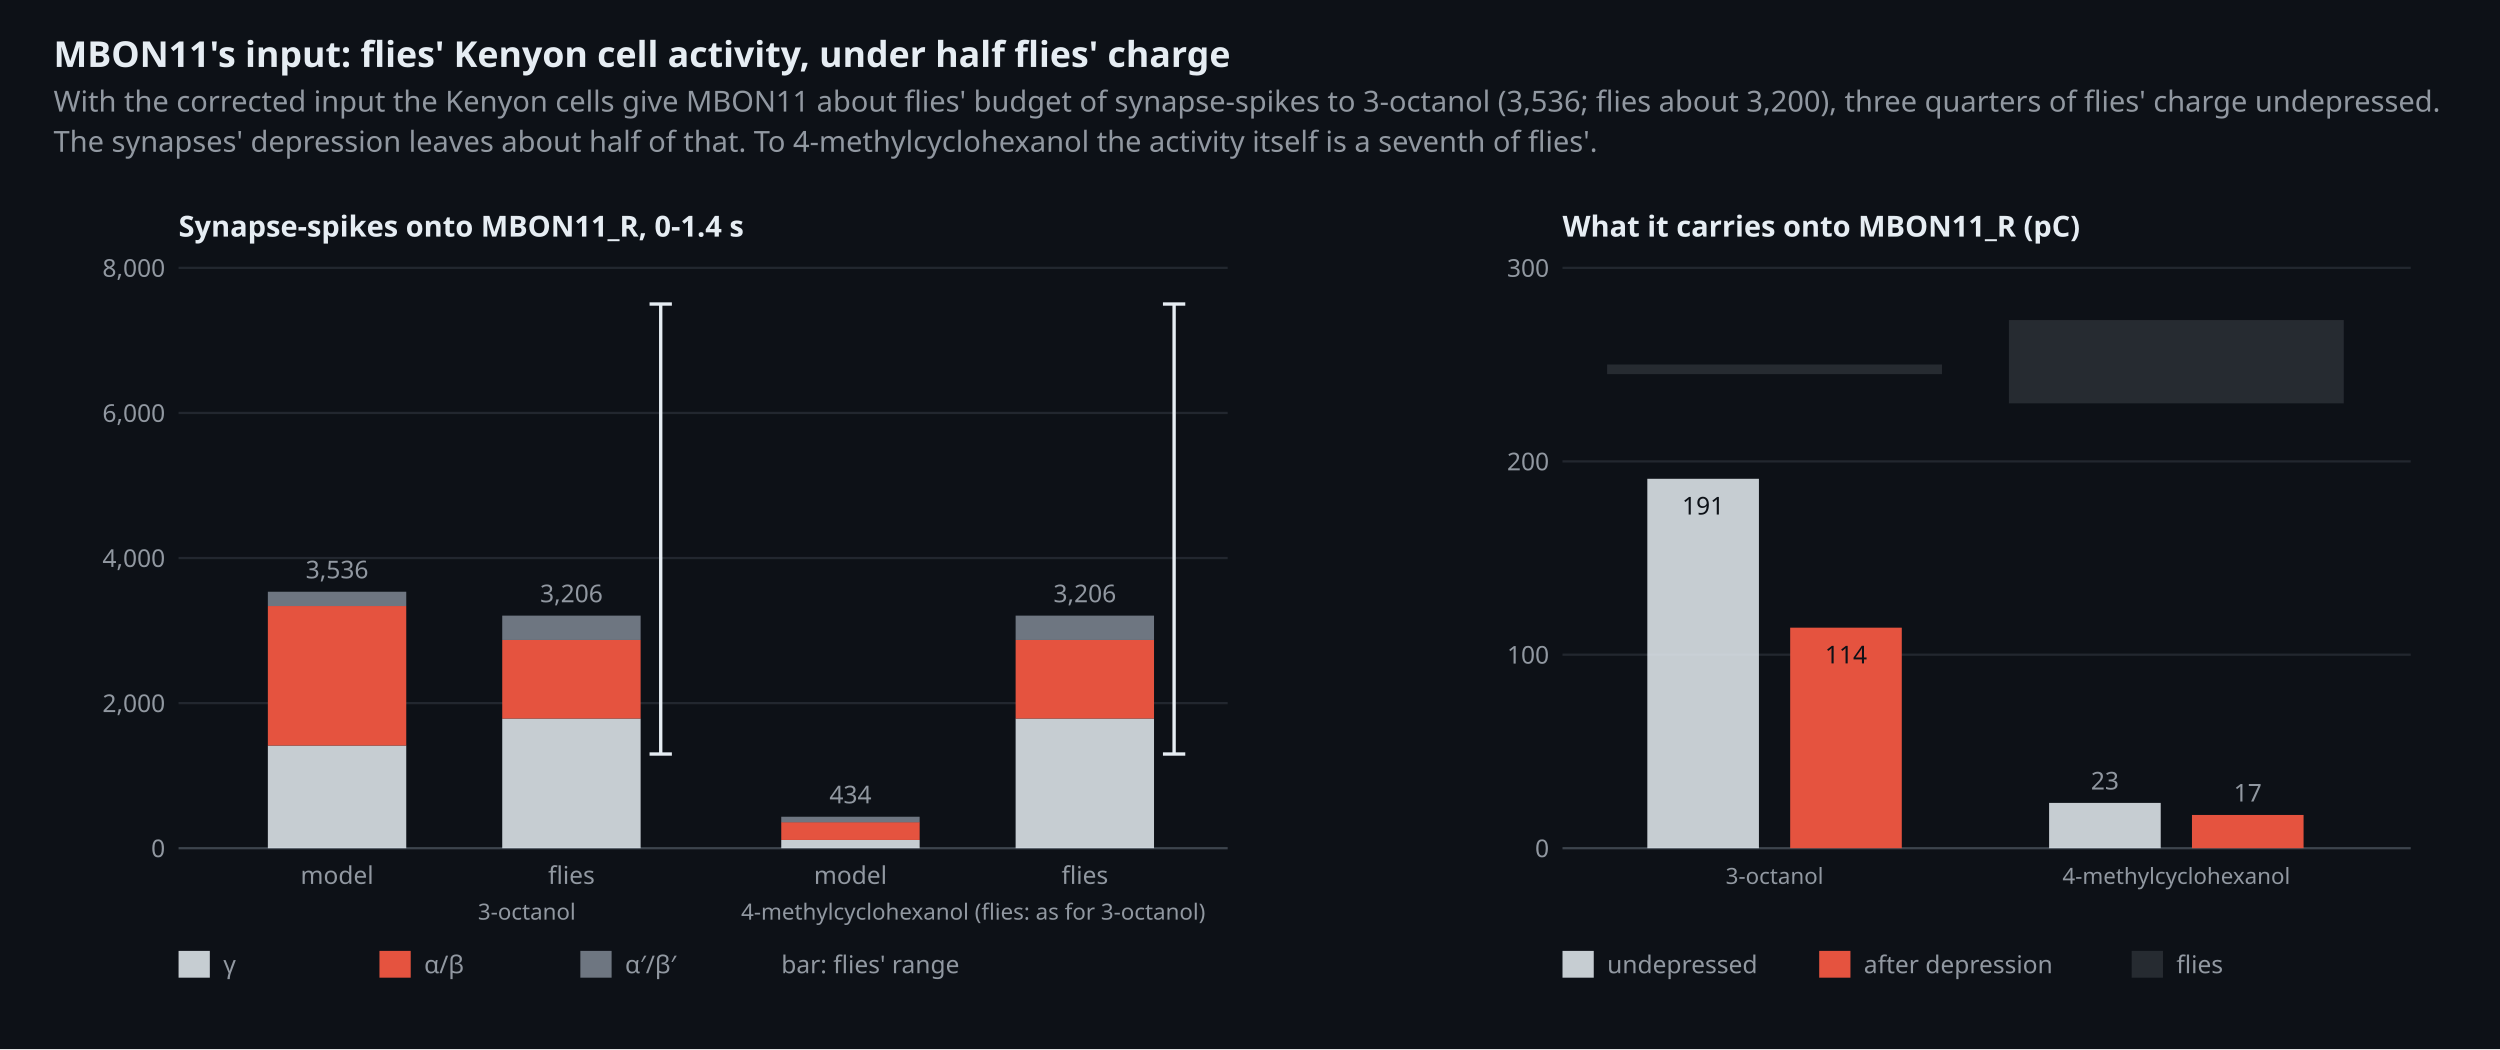
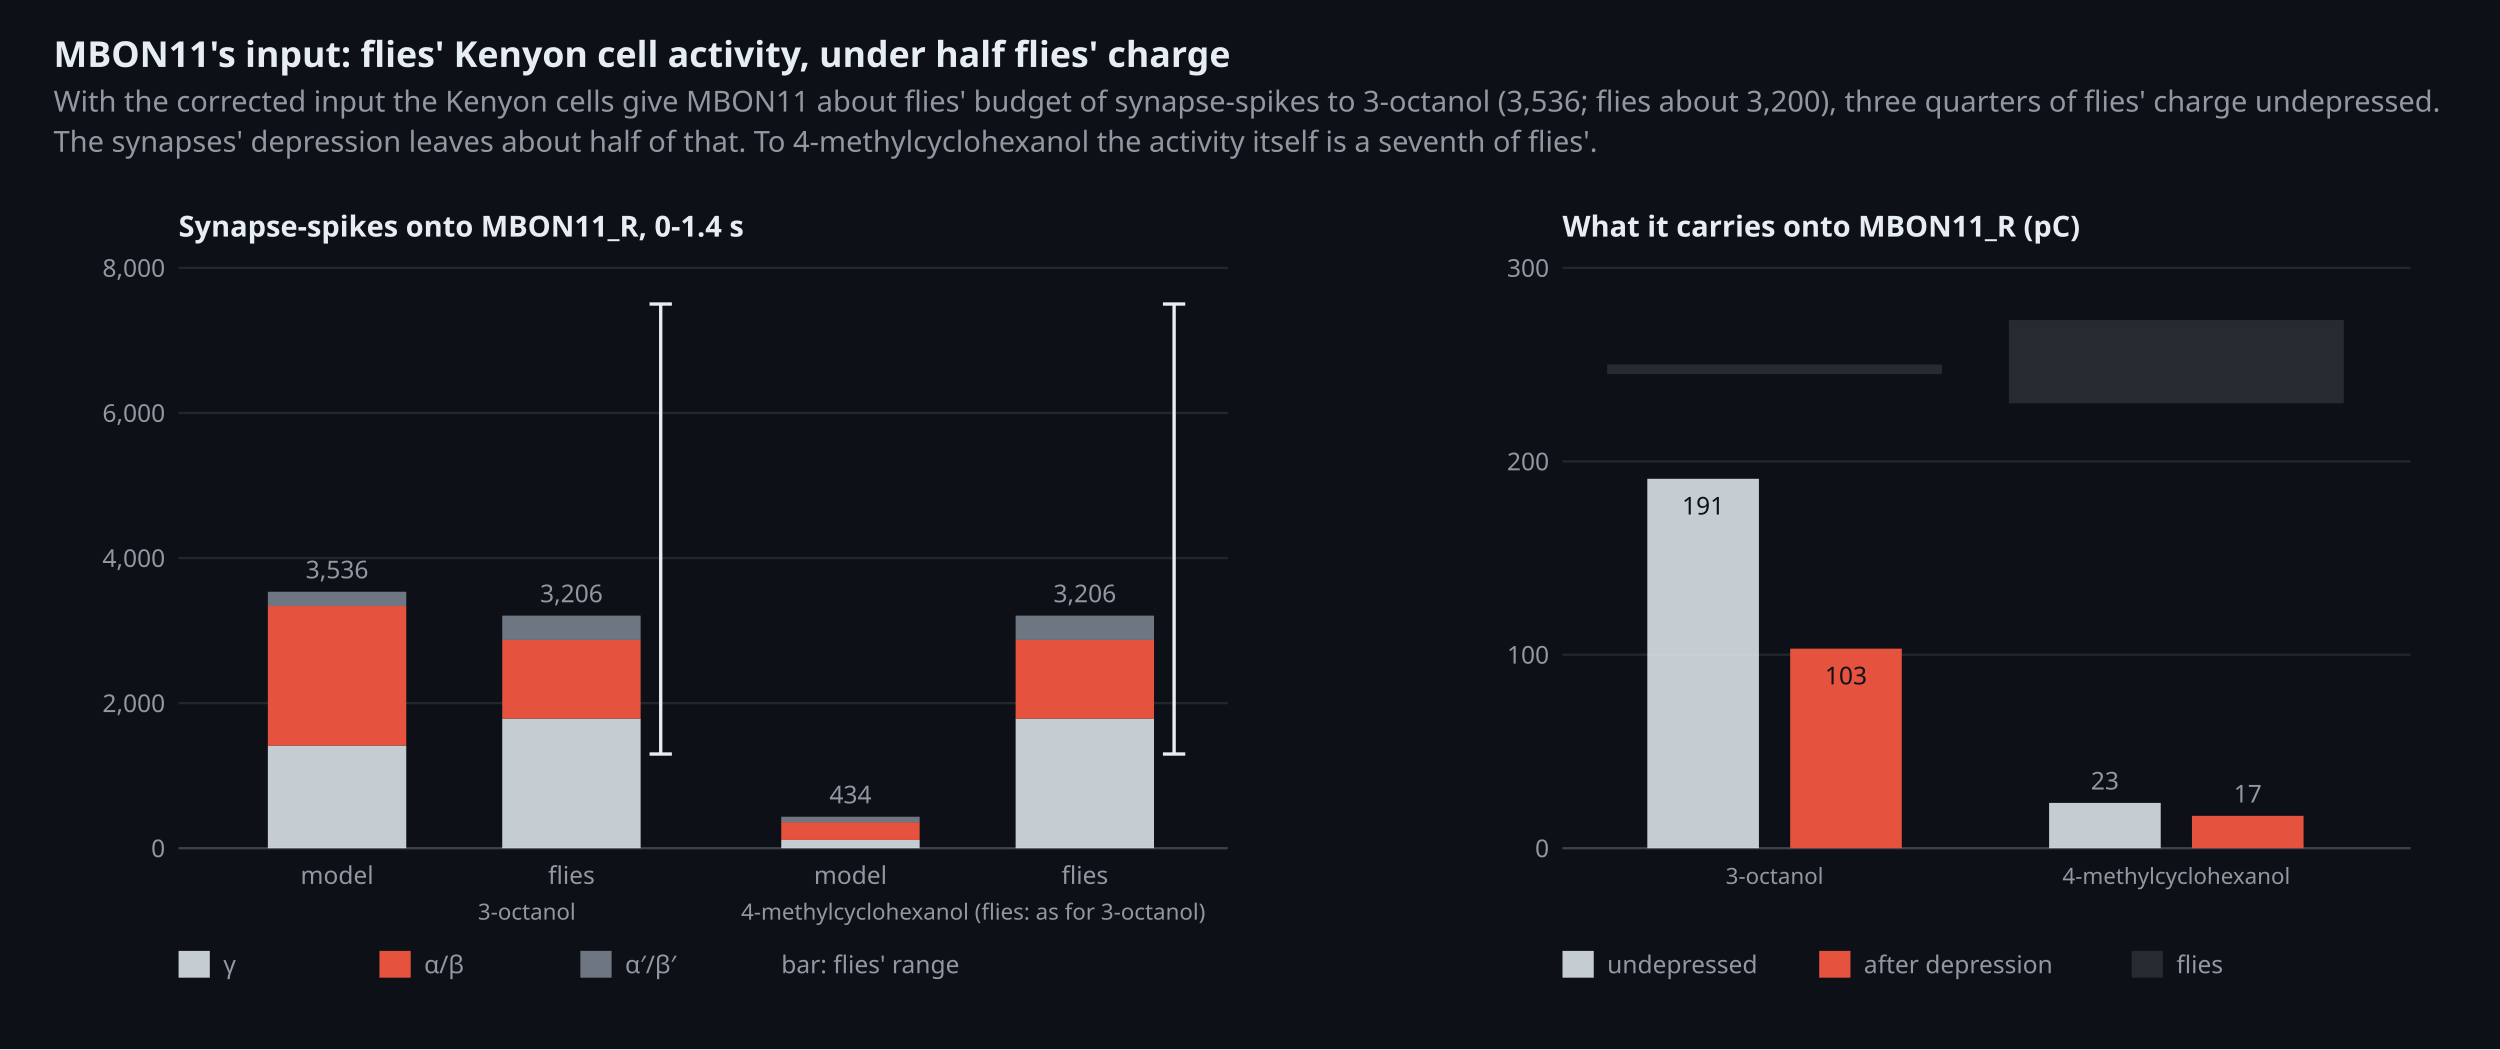
<svg xmlns="http://www.w3.org/2000/svg" width="1120" height="470" viewBox="0 0 1120 470" role="img" aria-labelledby="t">
  <style>
    text { font-family: -apple-system, BlinkMacSystemFont, 'Segoe UI', 'Noto Sans', Helvetica, Arial, sans-serif; }
    .lab { font-size: 16px; font-weight: 600; fill: #e6edf3; }
    .val { font-size: 13px; font-weight: 600; fill: #e6edf3; }
    .note { font-size: 13px; fill: #9198a1; }
    .tick { font-size: 11px; fill: #9198a1; }
    .tiny { font-size: 10px; fill: #9198a1; }
    </style>
  <rect width="1120" height="470" fill="#0d1117" />
  <text x="24.0" y="30.0" class="lab" text-anchor="start">MBON11's input: flies' Kenyon cell activity, under half flies' charge</text>
  <text x="24.0" y="50.0" class="note" text-anchor="start">With the corrected input the Kenyon cells give MBON11 about flies' budget of synapse-spikes to 3-octanol (3,536; flies about 3,200), three quarters of flies' charge undepressed.</text>
  <text x="24.0" y="68.0" class="note" text-anchor="start">The synapses' depression leaves about half of that. To 4-methylcyclohexanol the activity itself is a seventh of flies'.</text>
  <text x="80.0" y="106.0" class="val" text-anchor="start">Synapse-spikes onto MBON11_R, 0-1.4 s</text>
  <line x1="80" y1="380.0" x2="550" y2="380.0" stroke="#3d444d" stroke-opacity="1" />
  <text x="74.0" y="384.0" class="tick" text-anchor="end">0</text>
  <line x1="80" y1="315.0" x2="550" y2="315.0" stroke="#3d444d" stroke-opacity="0.45" />
  <text x="74.0" y="319.0" class="tick" text-anchor="end">2,000</text>
  <line x1="80" y1="250.0" x2="550" y2="250.0" stroke="#3d444d" stroke-opacity="0.45" />
  <text x="74.0" y="254.0" class="tick" text-anchor="end">4,000</text>
  <line x1="80" y1="185.0" x2="550" y2="185.0" stroke="#3d444d" stroke-opacity="0.45" />
  <text x="74.0" y="189.0" class="tick" text-anchor="end">6,000</text>
  <line x1="80" y1="120.0" x2="550" y2="120.0" stroke="#3d444d" stroke-opacity="0.45" />
  <text x="74.0" y="124.0" class="tick" text-anchor="end">8,000</text>
  <rect x="120" y="334.0" width="62" height="46.0" fill="#e6edf3" fill-opacity="0.85" />
  <rect x="120" y="271.5" width="62" height="62.5" fill="#e5533f" fill-opacity="1.0" />
  <rect x="120" y="265.1" width="62" height="6.4" fill="#6e7681" fill-opacity="1.0" />
  <text x="151.0" y="259.1" class="tick" text-anchor="middle">3,536</text>
  <text x="151.0" y="396.0" class="tick" text-anchor="middle">model</text>
  <rect x="225" y="321.9" width="62" height="58.1" fill="#e6edf3" fill-opacity="0.85" />
  <rect x="225" y="286.7" width="62" height="35.2" fill="#e5533f" fill-opacity="1.0" />
  <rect x="225" y="275.8" width="62" height="10.9" fill="#6e7681" fill-opacity="1.0" />
  <line x1="296.0" y1="337.8" x2="296.0" y2="136.2" stroke="#e6edf3" stroke-width="1.5" />
  <line x1="291.0" y1="337.8" x2="301.0" y2="337.8" stroke="#e6edf3" stroke-width="1.5" />
  <line x1="291.0" y1="136.2" x2="301.0" y2="136.2" stroke="#e6edf3" stroke-width="1.5" />
  <text x="256.0" y="269.8" class="tick" text-anchor="middle">3,206</text>
  <text x="256.0" y="396.0" class="tick" text-anchor="middle">flies</text>
  <rect x="350" y="376.3" width="62" height="3.7" fill="#e6edf3" fill-opacity="0.85" />
  <rect x="350" y="368.3" width="62" height="8.0" fill="#e5533f" fill-opacity="1.0" />
  <rect x="350" y="365.9" width="62" height="2.5" fill="#6e7681" fill-opacity="1.0" />
  <text x="381.0" y="359.9" class="tick" text-anchor="middle">434</text>
  <text x="381.0" y="396.0" class="tick" text-anchor="middle">model</text>
  <rect x="455" y="321.9" width="62" height="58.1" fill="#e6edf3" fill-opacity="0.85" />
  <rect x="455" y="286.7" width="62" height="35.2" fill="#e5533f" fill-opacity="1.0" />
  <rect x="455" y="275.8" width="62" height="10.9" fill="#6e7681" fill-opacity="1.0" />
  <line x1="526.0" y1="337.8" x2="526.0" y2="136.2" stroke="#e6edf3" stroke-width="1.5" />
  <line x1="521.0" y1="337.8" x2="531.0" y2="337.8" stroke="#e6edf3" stroke-width="1.5" />
  <line x1="521.0" y1="136.2" x2="531.0" y2="136.2" stroke="#e6edf3" stroke-width="1.5" />
  <text x="486.0" y="269.8" class="tick" text-anchor="middle">3,206</text>
  <text x="486.0" y="396.0" class="tick" text-anchor="middle">flies</text>
  <text x="236.0" y="412.0" class="tiny" text-anchor="middle">3-octanol</text>
  <text x="436.0" y="412.0" class="tiny" text-anchor="middle">4-methylcyclohexanol (flies: as for 3-octanol)</text>
  <rect x="80" y="426" width="14" height="12" fill="#e6edf3" fill-opacity="0.85" />
  <text x="100.0" y="436.0" class="tick" text-anchor="start">γ</text>
  <rect x="170" y="426" width="14" height="12" fill="#e5533f" fill-opacity="1.0" />
  <text x="190.0" y="436.0" class="tick" text-anchor="start">α/β</text>
  <rect x="260" y="426" width="14" height="12" fill="#6e7681" fill-opacity="1.0" />
  <text x="280.0" y="436.0" class="tick" text-anchor="start">α′/β′</text>
  <text x="350.0" y="436.0" class="tick" text-anchor="start">bar: flies' range</text>
  <text x="700.0" y="106.0" class="val" text-anchor="start">What it carries onto MBON11_R (pC)</text>
  <line x1="700" y1="380.0" x2="1080" y2="380.0" stroke="#3d444d" stroke-opacity="1" />
  <text x="694.0" y="384.0" class="tick" text-anchor="end">0</text>
  <line x1="700" y1="293.3" x2="1080" y2="293.3" stroke="#3d444d" stroke-opacity="0.45" />
  <text x="694.0" y="297.3" class="tick" text-anchor="end">100</text>
  <line x1="700" y1="206.7" x2="1080" y2="206.7" stroke="#3d444d" stroke-opacity="0.45" />
  <text x="694.0" y="210.7" class="tick" text-anchor="end">200</text>
  <line x1="700" y1="120.0" x2="1080" y2="120.0" stroke="#3d444d" stroke-opacity="0.45" />
  <text x="694.0" y="124.0" class="tick" text-anchor="end">300</text>
  <rect x="720" y="163.3" width="150" height="4.3" fill="#e6edf3" fill-opacity="0.12" />
  <rect x="738" y="214.5" width="50" height="165.5" fill="#e6edf3" fill-opacity="0.85" />
  <text x="763.0" y="230.5" class="tick" text-anchor="middle" style="fill: #0d1117">191</text>
-   <rect x="802" y="281.2" width="50" height="98.8" fill="#e5533f" fill-opacity="1.0" />
-   <text x="827.0" y="297.2" class="tick" text-anchor="middle" style="fill: #0d1117">114</text>
+   <rect x="802" y="290.6" width="50" height="89.4" fill="#e5533f" fill-opacity="1.0" />
+   <text x="827.0" y="306.6" class="tick" text-anchor="middle" style="fill: #0d1117">103</text>
  <text x="795.0" y="396.0" class="tiny" text-anchor="middle">3-octanol</text>
  <rect x="900" y="143.4" width="150" height="37.3" fill="#e6edf3" fill-opacity="0.12" />
  <rect x="918" y="359.7" width="50" height="20.3" fill="#e6edf3" fill-opacity="0.85" />
  <text x="943.0" y="353.7" class="tick" text-anchor="middle">23</text>
-   <rect x="982" y="365.1" width="50" height="14.9" fill="#e5533f" fill-opacity="1.0" />
-   <text x="1007.0" y="359.1" class="tick" text-anchor="middle">17</text>
+   <rect x="982" y="365.5" width="50" height="14.5" fill="#e5533f" fill-opacity="1.0" />
+   <text x="1007.0" y="359.5" class="tick" text-anchor="middle">17</text>
  <text x="975.0" y="396.0" class="tiny" text-anchor="middle">4-methylcyclohexanol</text>
  <rect x="700" y="426" width="14" height="12" fill="#e6edf3" fill-opacity="0.85" />
  <text x="720.0" y="436.0" class="tick" text-anchor="start">undepressed</text>
  <rect x="815" y="426" width="14" height="12" fill="#e5533f" />
  <text x="835.0" y="436.0" class="tick" text-anchor="start">after depression</text>
  <rect x="955" y="426" width="14" height="12" fill="#e6edf3" fill-opacity="0.12" />
  <text x="975.0" y="436.0" class="tick" text-anchor="start">flies</text>
</svg>
